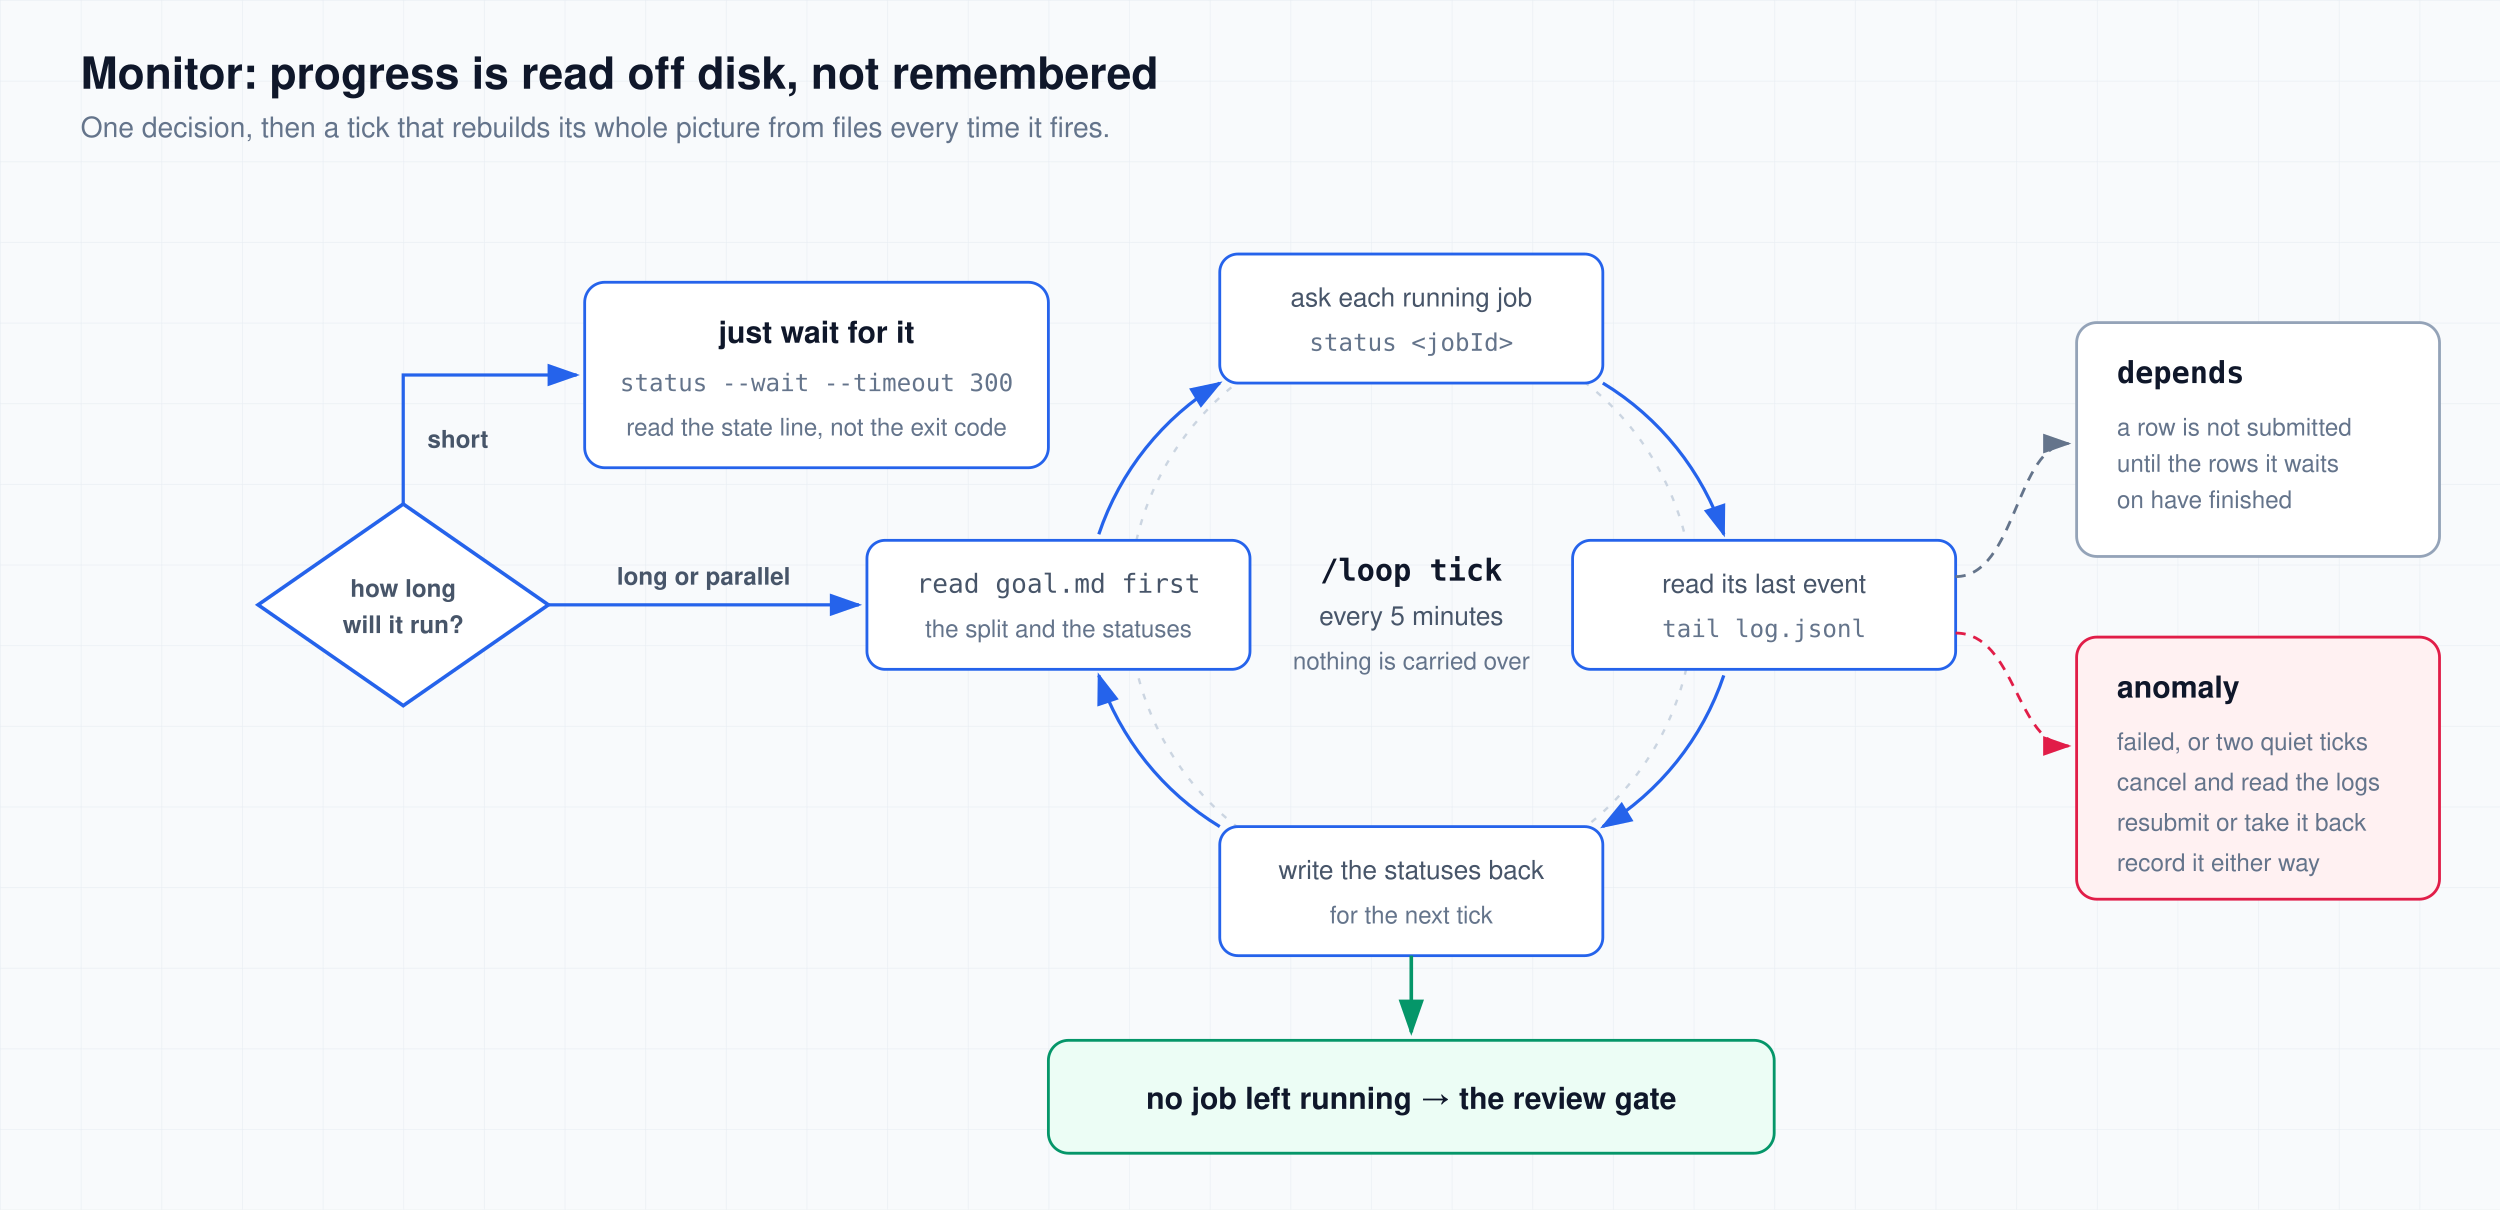
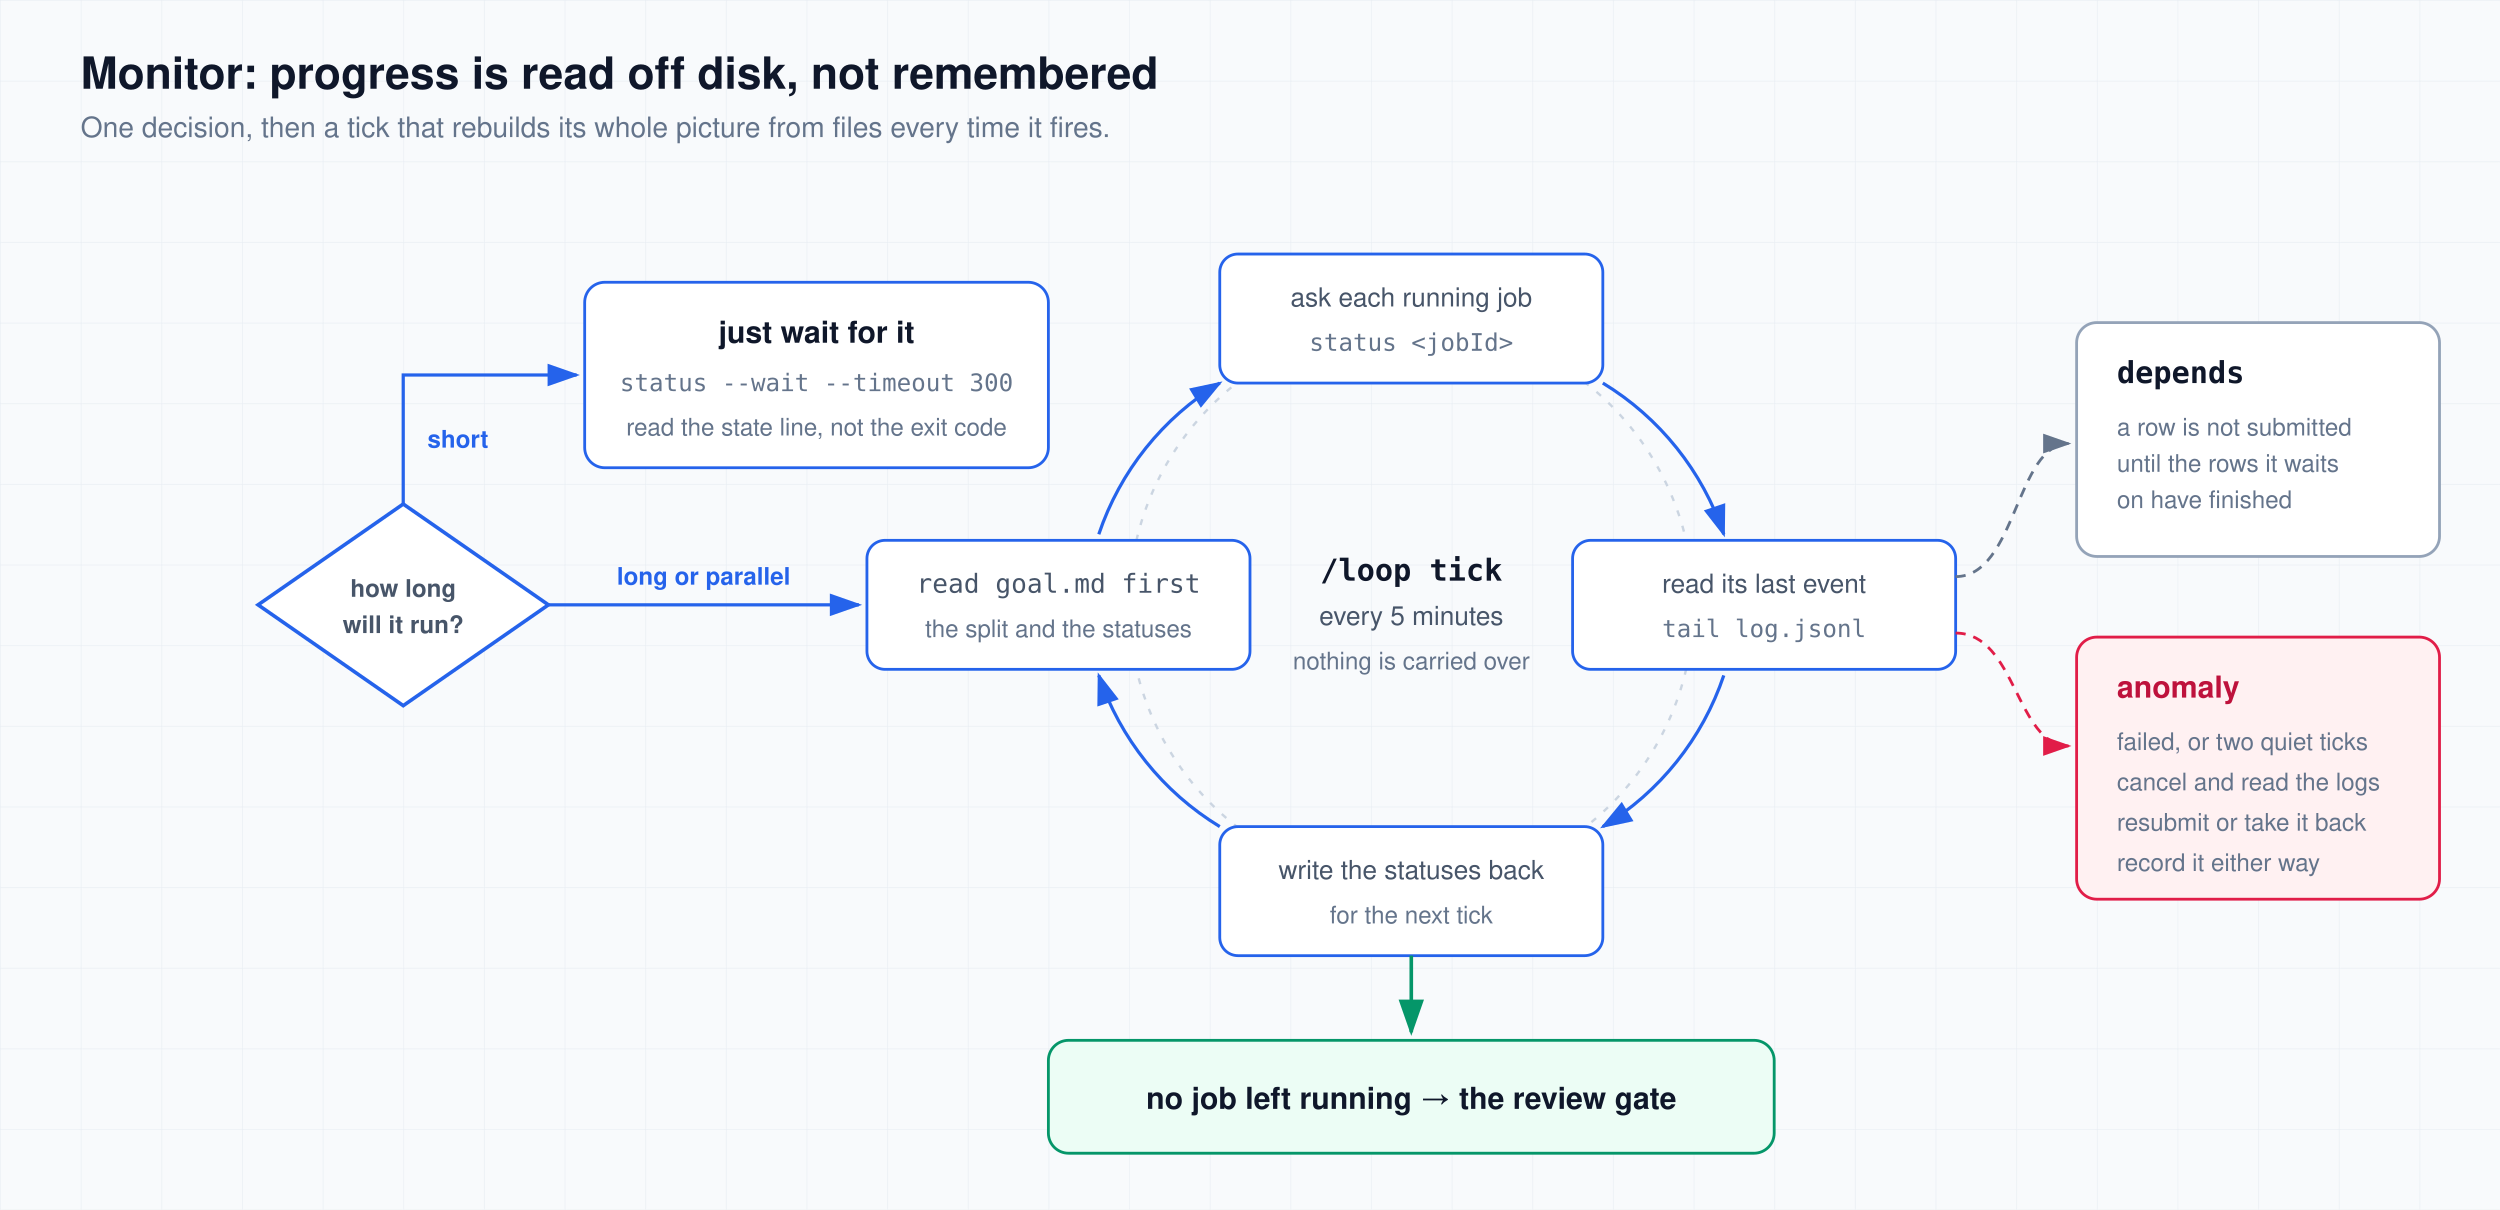
<svg xmlns="http://www.w3.org/2000/svg" viewBox="0 0 1240 600">
  <style>
    text { font-family: -apple-system, BlinkMacSystemFont, "Segoe UI", Helvetica, Arial, sans-serif; fill: #0f172a; }
    .m { font-family: "SF Mono", Menlo, Consolas, ui-monospace, monospace; }
    .title { font-size: 22px; font-weight: 700; }
    .sub { font-size: 14px; fill: #64748b; }
    .name { font-size: 15px; font-weight: 700; }
    .line { font-size: 13px; fill: #475569; }
    .small { font-size: 12px; fill: #64748b; }
    .tag { font-size: 12px; font-weight: 600; fill: #475569; }
    .rose { font-size: 12px; font-weight: 600; fill: #be123c; }
  </style>
  <defs>
    <pattern id="grid" width="40" height="40" patternUnits="userSpaceOnUse">
      <path d="M 40 0 L 0 0 0 40" fill="none" stroke="#e6ebf2" stroke-width="0.5" />
    </pattern>
    <marker id="arrow" markerWidth="10" markerHeight="7" refX="9" refY="3.5" orient="auto">
      <polygon points="0 0, 10 3.5, 0 7" fill="#64748b" />
    </marker>
    <marker id="arrow-blue" markerWidth="10" markerHeight="7" refX="9" refY="3.5" orient="auto">
      <polygon points="0 0, 10 3.5, 0 7" fill="#2563eb" />
    </marker>
    <marker id="arrow-green" markerWidth="10" markerHeight="7" refX="9" refY="3.5" orient="auto">
      <polygon points="0 0, 10 3.5, 0 7" fill="#059669" />
    </marker>
    <marker id="arrow-rose" markerWidth="10" markerHeight="7" refX="9" refY="3.5" orient="auto">
      <polygon points="0 0, 10 3.5, 0 7" fill="#e11d48" />
    </marker>
  </defs>
  <rect width="1240" height="600" fill="#f8fafc" />
  <rect width="1240" height="600" fill="url(#grid)" />
  <text x="40" y="44" class="title">Monitor: progress is read off disk, not remembered</text>
  <text x="40" y="68" class="sub">One decision, then a tick that rebuilds its whole picture from files every time it fires.</text>
  <polygon points="200,250 272,300 200,350 128,300" fill="#ffffff" stroke="#2563eb" stroke-width="1.8" />
  <text x="200" y="296" class="tag" text-anchor="middle">how long</text>
  <text x="200" y="314" class="tag" text-anchor="middle">will it run?</text>
  <path d="M 200 250 V 186 H 286" fill="none" stroke="#2563eb" stroke-width="1.6" marker-end="url(#arrow-blue)" />
-   <text x="212" y="222" class="tag" fill="#2563eb">short</text>
+   <text x="212" y="222" class="tag" style="fill:#2563eb">short</text>
  <rect x="290" y="140" width="230" height="92" rx="10" fill="#ffffff" stroke="#2563eb" stroke-width="1.4" />
  <text x="405" y="170" class="name" text-anchor="middle">just wait for it</text>
  <text x="405" y="194" class="small m" text-anchor="middle">status --wait --timeout 300</text>
  <text x="405" y="216" class="small" text-anchor="middle">read the state line, not the exit code</text>
  <line x1="272" y1="300" x2="426" y2="300" stroke="#2563eb" stroke-width="1.6" marker-end="url(#arrow-blue)" />
-   <text x="349" y="290" class="tag" fill="#2563eb" text-anchor="middle">long or parallel</text>
+   <text x="349" y="290" class="tag" style="fill:#2563eb" text-anchor="middle">long or parallel</text>
  <circle cx="700" cy="300" r="140" fill="none" stroke="#cbd5e1" stroke-width="1.2" stroke-dasharray="3,5" />
  <text x="700" y="288" class="name m" text-anchor="middle">/loop tick</text>
  <text x="700" y="310" class="line" text-anchor="middle">every 5 minutes</text>
  <text x="700" y="332" class="small" text-anchor="middle">nothing is carried over</text>
  <path d="M 545 265 A 140 140 0 0 1 605 190" fill="none" stroke="#2563eb" stroke-width="1.6" marker-end="url(#arrow-blue)" />
  <path d="M 795 190 A 140 140 0 0 1 855 265" fill="none" stroke="#2563eb" stroke-width="1.6" marker-end="url(#arrow-blue)" />
  <path d="M 855 335 A 140 140 0 0 1 795 410" fill="none" stroke="#2563eb" stroke-width="1.6" marker-end="url(#arrow-blue)" />
  <path d="M 605 410 A 140 140 0 0 1 545 335" fill="none" stroke="#2563eb" stroke-width="1.6" marker-end="url(#arrow-blue)" />
  <rect x="430" y="268" width="190" height="64" rx="9" fill="#ffffff" stroke="#2563eb" stroke-width="1.4" />
  <text x="525" y="294" class="line m" text-anchor="middle">read goal.md first</text>
  <text x="525" y="316" class="small" text-anchor="middle">the split and the statuses</text>
  <rect x="605" y="126" width="190" height="64" rx="9" fill="#ffffff" stroke="#2563eb" stroke-width="1.4" />
  <text x="700" y="152" class="line" text-anchor="middle">ask each running job</text>
  <text x="700" y="174" class="small m" text-anchor="middle">status &lt;jobId&gt;</text>
  <rect x="780" y="268" width="190" height="64" rx="9" fill="#ffffff" stroke="#2563eb" stroke-width="1.4" />
  <text x="875" y="294" class="line" text-anchor="middle">read its last event</text>
  <text x="875" y="316" class="small m" text-anchor="middle">tail log.jsonl</text>
  <rect x="605" y="410" width="190" height="64" rx="9" fill="#ffffff" stroke="#2563eb" stroke-width="1.4" />
  <text x="700" y="436" class="line" text-anchor="middle">write the statuses back</text>
  <text x="700" y="458" class="small" text-anchor="middle">for the next tick</text>
  <path d="M 700 474 V 512" fill="none" stroke="#059669" stroke-width="1.8" marker-end="url(#arrow-green)" />
  <rect x="520" y="516" width="360" height="56" rx="10" fill="#ecfdf5" stroke="#059669" stroke-width="1.4" />
  <text x="700" y="550" class="name" text-anchor="middle">no job left running → the review gate</text>
  <path d="M 970 286 C 1000 286, 1000 220, 1026 220" fill="none" stroke="#64748b" stroke-width="1.4" stroke-dasharray="5,4" marker-end="url(#arrow)" />
  <rect x="1030" y="160" width="180" height="116" rx="10" fill="#ffffff" stroke="#94a3b8" stroke-width="1.4" />
  <text x="1050" y="190" class="name m">depends</text>
  <text x="1050" y="216" class="small">a row is not submitted</text>
  <text x="1050" y="234" class="small">until the rows it waits</text>
  <text x="1050" y="252" class="small">on have finished</text>
  <path d="M 970 314 C 1000 314, 1000 370, 1026 370" fill="none" stroke="#e11d48" stroke-width="1.4" stroke-dasharray="5,4" marker-end="url(#arrow-rose)" />
  <rect x="1030" y="316" width="180" height="130" rx="10" fill="#fff1f2" stroke="#e11d48" stroke-width="1.4" />
-   <text x="1050" y="346" class="name" fill="#be123c">anomaly</text>
+   <text x="1050" y="346" class="name" style="fill:#be123c">anomaly</text>
  <text x="1050" y="372" class="small">failed, or two quiet ticks</text>
  <text x="1050" y="392" class="small">cancel and read the logs</text>
  <text x="1050" y="412" class="small">resubmit or take it back</text>
  <text x="1050" y="432" class="small">record it either way</text>
</svg>
